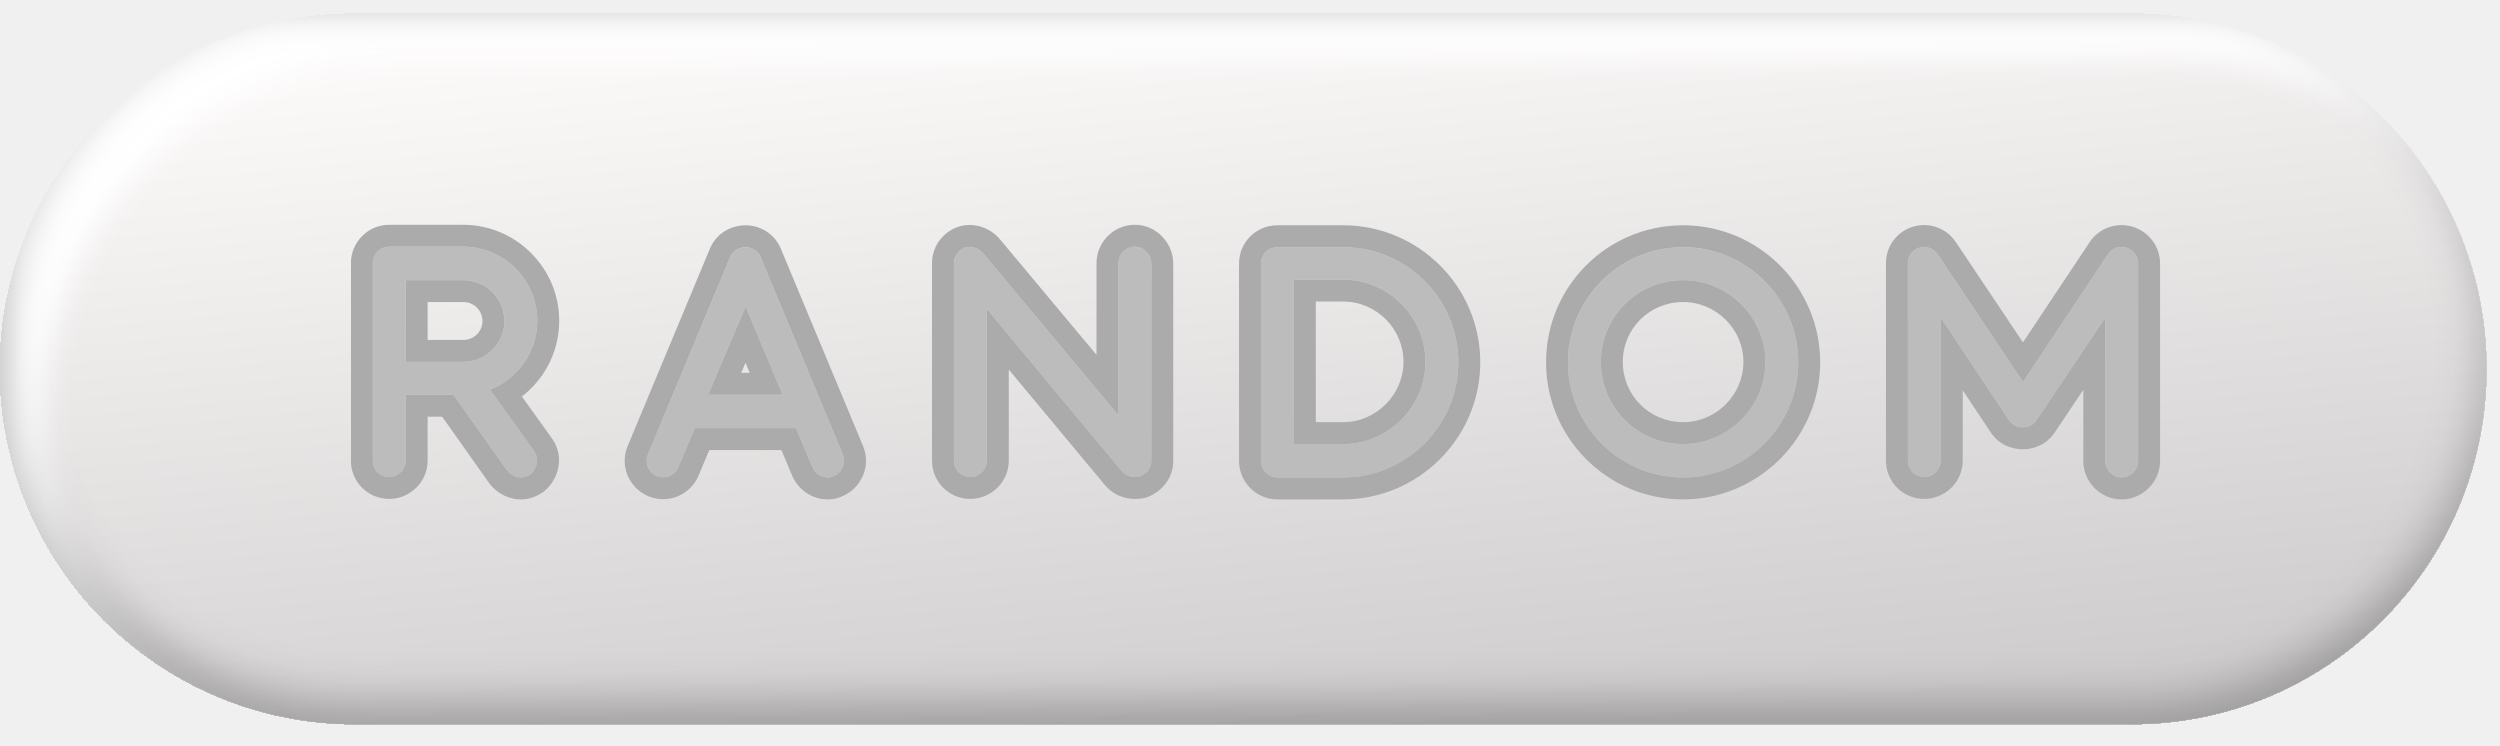
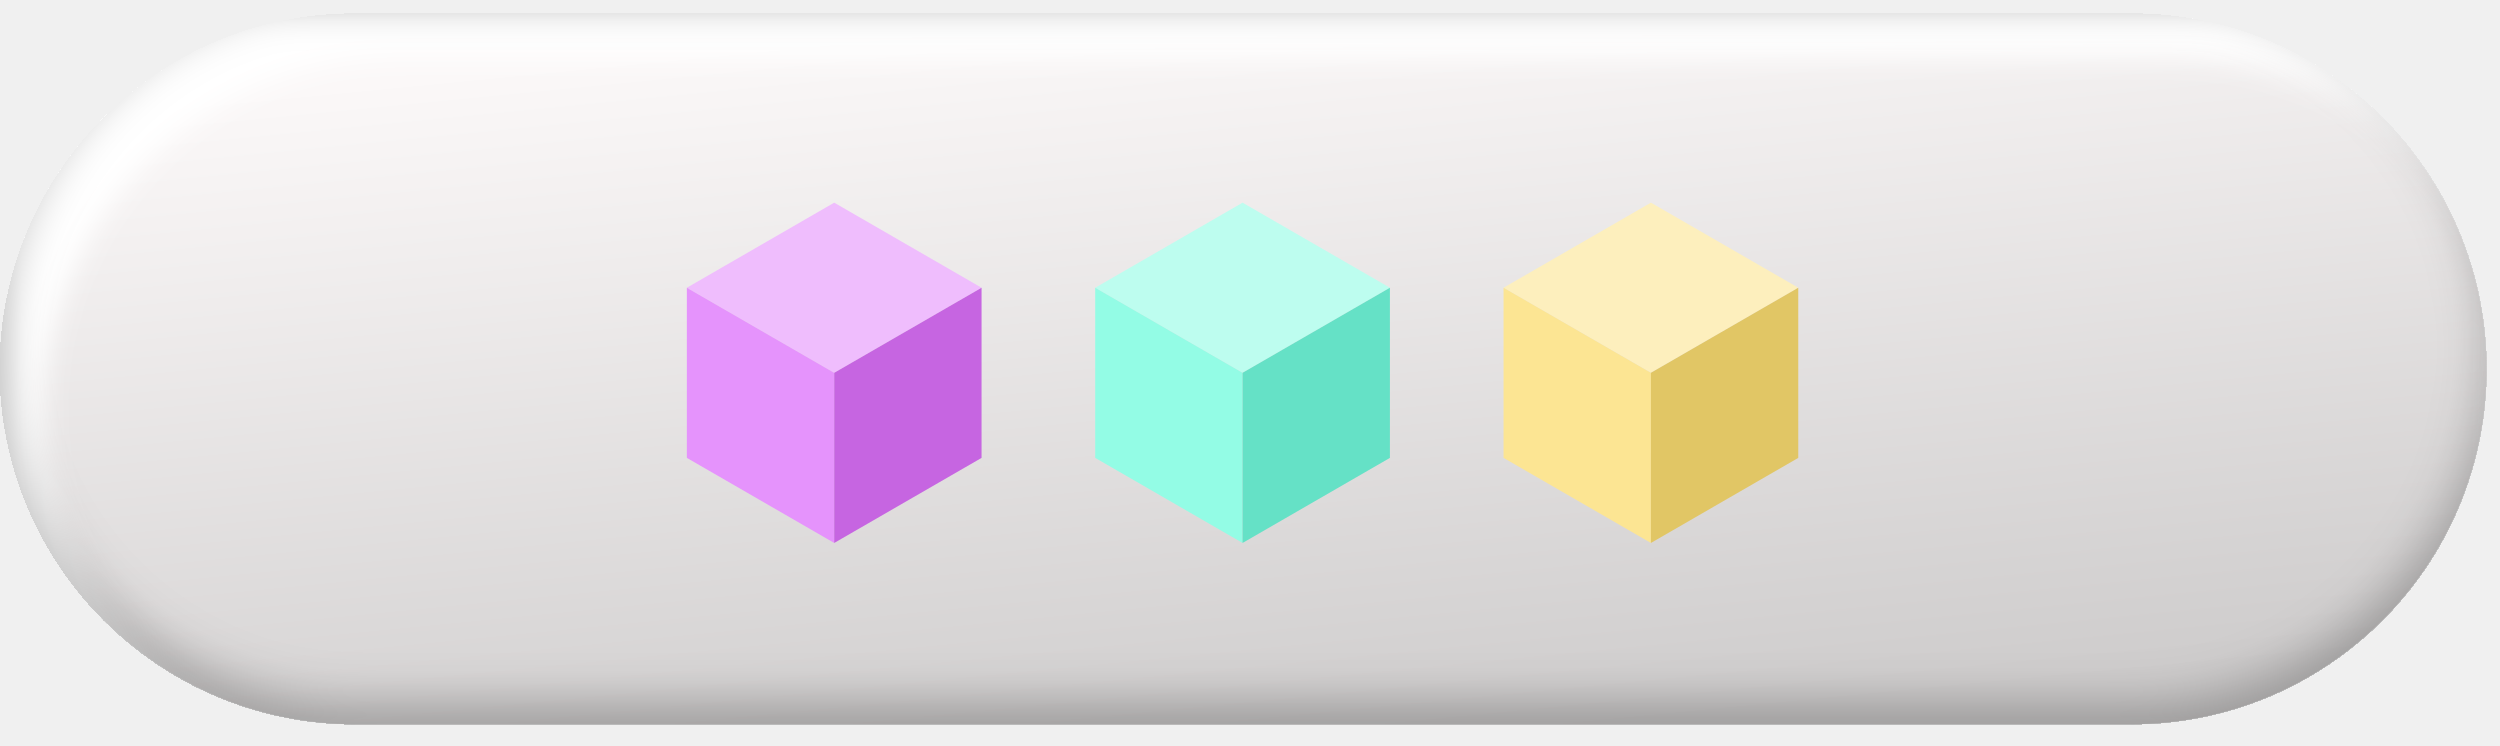
<svg xmlns="http://www.w3.org/2000/svg" width="114" height="34" viewBox="0 0 114 34" fill="none">
  <g filter="url(#filter0_ii_2014_146)">
    <rect y="0.629" width="113.382" height="32.395" rx="16.197" fill="url(#paint0_linear_2014_146)" />
  </g>
-   <mask id="path-2-outside-1_2014_146" maskUnits="userSpaceOnUse" x="16" y="10" width="83" height="13" fill="black">
-     <rect fill="white" x="16" y="10" width="83" height="13" />
-     <path d="M22.344 17.766L24.359 20.578C24.594 20.906 24.5 21.375 24.172 21.633C24.031 21.727 23.891 21.773 23.75 21.773C23.516 21.773 23.281 21.656 23.117 21.445L20.68 18H18.5V21C18.5 21.422 18.148 21.75 17.75 21.75C17.328 21.75 17 21.422 17 21V12C17 11.602 17.328 11.25 17.75 11.25H21.125C22.977 11.25 24.5 12.773 24.5 14.625C24.5 16.055 23.609 17.273 22.344 17.766ZM18.5 12.773V16.5H21.125C22.156 16.5 23 15.68 23 14.648C23 13.594 22.156 12.773 21.125 12.773H18.5ZM38.43 20.719C38.594 21.094 38.406 21.539 38.031 21.703C37.938 21.75 37.844 21.773 37.75 21.773C37.445 21.773 37.164 21.586 37.047 21.305L36.297 19.523H31.68L30.93 21.305C30.766 21.68 30.344 21.867 29.945 21.703C29.57 21.539 29.383 21.117 29.547 20.719L33.297 11.719C33.414 11.438 33.695 11.273 34 11.273C34.281 11.273 34.562 11.438 34.68 11.719L38.43 20.719ZM32.289 18H35.688L34 13.969L32.289 18ZM52.5 12.023V21.023C52.5 21.328 52.289 21.609 51.984 21.727C51.914 21.75 51.82 21.75 51.75 21.75C51.516 21.75 51.305 21.656 51.164 21.492L45 14.086V21C45 21.422 44.648 21.75 44.25 21.75C43.828 21.75 43.5 21.422 43.5 21V12C43.5 11.695 43.688 11.414 43.992 11.297C44.273 11.203 44.602 11.297 44.812 11.531L51 18.938V12C51 11.602 51.328 11.25 51.75 11.25C52.148 11.25 52.5 11.602 52.5 12.023ZM61.25 11.273C64.133 11.273 66.5 13.617 66.5 16.523C66.5 19.406 64.133 21.773 61.25 21.773H58.25C57.828 21.773 57.5 21.422 57.5 21.023V12.023C57.5 11.602 57.828 11.273 58.25 11.273H61.25ZM61.25 20.25C63.312 20.25 65 18.539 65 16.5C65 14.438 63.312 12.75 61.25 12.75H59V20.25H61.25ZM76.75 11.273C79.633 11.273 82 13.617 82 16.523C82 19.406 79.633 21.773 76.75 21.773C73.844 21.773 71.5 19.406 71.5 16.523C71.5 13.617 73.844 11.273 76.75 11.273ZM76.75 20.25C78.812 20.25 80.5 18.562 80.5 16.5C80.5 14.461 78.812 12.773 76.75 12.773C74.664 12.773 73 14.438 73 16.5C73 18.586 74.664 20.25 76.75 20.25ZM97.5 12.023V21.023C97.5 21.422 97.148 21.773 96.75 21.773C96.328 21.773 96 21.422 96 21.023V14.484L92.859 19.172C92.578 19.594 91.898 19.594 91.617 19.172L88.5 14.484V21C88.5 21.422 88.148 21.75 87.75 21.75C87.328 21.75 87 21.422 87 21V12C87 11.672 87.211 11.391 87.516 11.297C87.844 11.203 88.172 11.32 88.359 11.602L92.25 17.414L96.117 11.602C96.305 11.32 96.633 11.203 96.961 11.297C97.266 11.391 97.5 11.672 97.5 12.023Z" />
-   </mask>
-   <path d="M22.344 17.766L24.359 20.578C24.594 20.906 24.5 21.375 24.172 21.633C24.031 21.727 23.891 21.773 23.75 21.773C23.516 21.773 23.281 21.656 23.117 21.445L20.68 18H18.5V21C18.5 21.422 18.148 21.75 17.75 21.75C17.328 21.75 17 21.422 17 21V12C17 11.602 17.328 11.25 17.75 11.25H21.125C22.977 11.25 24.5 12.773 24.5 14.625C24.5 16.055 23.609 17.273 22.344 17.766ZM18.5 12.773V16.5H21.125C22.156 16.5 23 15.68 23 14.648C23 13.594 22.156 12.773 21.125 12.773H18.5ZM38.43 20.719C38.594 21.094 38.406 21.539 38.031 21.703C37.938 21.75 37.844 21.773 37.75 21.773C37.445 21.773 37.164 21.586 37.047 21.305L36.297 19.523H31.68L30.93 21.305C30.766 21.68 30.344 21.867 29.945 21.703C29.57 21.539 29.383 21.117 29.547 20.719L33.297 11.719C33.414 11.438 33.695 11.273 34 11.273C34.281 11.273 34.562 11.438 34.68 11.719L38.43 20.719ZM32.289 18H35.688L34 13.969L32.289 18ZM52.5 12.023V21.023C52.5 21.328 52.289 21.609 51.984 21.727C51.914 21.75 51.82 21.75 51.75 21.75C51.516 21.75 51.305 21.656 51.164 21.492L45 14.086V21C45 21.422 44.648 21.75 44.25 21.75C43.828 21.75 43.5 21.422 43.5 21V12C43.5 11.695 43.688 11.414 43.992 11.297C44.273 11.203 44.602 11.297 44.812 11.531L51 18.938V12C51 11.602 51.328 11.25 51.75 11.25C52.148 11.25 52.5 11.602 52.5 12.023ZM61.25 11.273C64.133 11.273 66.5 13.617 66.5 16.523C66.5 19.406 64.133 21.773 61.25 21.773H58.25C57.828 21.773 57.5 21.422 57.5 21.023V12.023C57.5 11.602 57.828 11.273 58.25 11.273H61.25ZM61.25 20.25C63.312 20.25 65 18.539 65 16.5C65 14.438 63.312 12.75 61.25 12.75H59V20.25H61.25ZM76.75 11.273C79.633 11.273 82 13.617 82 16.523C82 19.406 79.633 21.773 76.75 21.773C73.844 21.773 71.5 19.406 71.5 16.523C71.5 13.617 73.844 11.273 76.75 11.273ZM76.75 20.25C78.812 20.25 80.5 18.562 80.5 16.5C80.5 14.461 78.812 12.773 76.75 12.773C74.664 12.773 73 14.438 73 16.5C73 18.586 74.664 20.25 76.75 20.25ZM97.5 12.023V21.023C97.5 21.422 97.148 21.773 96.75 21.773C96.328 21.773 96 21.422 96 21.023V14.484L92.859 19.172C92.578 19.594 91.898 19.594 91.617 19.172L88.5 14.484V21C88.5 21.422 88.148 21.75 87.75 21.75C87.328 21.75 87 21.422 87 21V12C87 11.672 87.211 11.391 87.516 11.297C87.844 11.203 88.172 11.32 88.359 11.602L92.25 17.414L96.117 11.602C96.305 11.32 96.633 11.203 96.961 11.297C97.266 11.391 97.5 11.672 97.5 12.023Z" fill="#BCBCBC" />
-   <path d="M22.344 17.766L21.981 16.834L20.78 17.301L21.531 18.348L22.344 17.766ZM24.359 20.578L25.173 19.997L25.172 19.996L24.359 20.578ZM24.172 21.633L24.727 22.465L24.759 22.443L24.79 22.419L24.172 21.633ZM23.117 21.445L22.301 22.023L22.314 22.041L22.328 22.059L23.117 21.445ZM20.68 18L21.496 17.422L21.197 17H20.68V18ZM18.5 18V17H17.5V18H18.5ZM18.5 12.773V11.773H17.5V12.773H18.5ZM18.5 16.5H17.5V17.5H18.5V16.5ZM21.531 18.348L23.547 21.161L25.172 19.996L23.157 17.183L21.531 18.348ZM23.546 21.159C23.489 21.081 23.484 20.999 23.493 20.95C23.502 20.905 23.524 20.87 23.554 20.846L24.79 22.419C25.479 21.878 25.76 20.819 25.173 19.997L23.546 21.159ZM23.617 20.801C23.611 20.805 23.62 20.798 23.645 20.79C23.671 20.781 23.707 20.773 23.75 20.773V22.773C24.125 22.773 24.455 22.646 24.727 22.465L23.617 20.801ZM23.75 20.773C23.853 20.773 23.899 20.822 23.907 20.831L22.328 22.059C22.663 22.49 23.179 22.773 23.75 22.773V20.773ZM23.933 20.868L21.496 17.422L19.863 18.578L22.301 22.023L23.933 20.868ZM20.68 17H18.5V19H20.68V17ZM17.5 18V21H19.5V18H17.5ZM17.5 21C17.5 20.925 17.533 20.859 17.575 20.819C17.614 20.781 17.673 20.75 17.75 20.75V22.75C18.68 22.75 19.5 21.994 19.5 21H17.5ZM17.75 20.75C17.805 20.75 17.872 20.774 17.924 20.826C17.976 20.878 18 20.945 18 21H16C16 21.974 16.776 22.75 17.75 22.75V20.75ZM18 21V12H16V21H18ZM18 12C18 12.077 17.969 12.136 17.931 12.175C17.891 12.217 17.825 12.25 17.75 12.25V10.25C16.756 10.25 16 11.07 16 12H18ZM17.75 12.25H21.125V10.25H17.75V12.25ZM21.125 12.25C22.424 12.25 23.5 13.326 23.5 14.625H25.5C25.5 12.221 23.529 10.25 21.125 10.25V12.25ZM23.5 14.625C23.5 15.626 22.878 16.485 21.981 16.834L22.706 18.698C24.341 18.062 25.5 16.483 25.5 14.625H23.5ZM17.5 12.773V16.5H19.5V12.773H17.5ZM18.5 17.5H21.125V15.5H18.5V17.5ZM21.125 17.5C22.692 17.5 24 16.248 24 14.648H22C22 15.111 21.62 15.5 21.125 15.5V17.5ZM24 14.648C24 13.033 22.7 11.773 21.125 11.773V13.773C21.612 13.773 22 14.154 22 14.648H24ZM21.125 11.773H18.5V13.773H21.125V11.773ZM38.43 20.719L37.507 21.103L37.51 21.111L37.514 21.12L38.43 20.719ZM38.031 21.703L37.63 20.787L37.607 20.797L37.584 20.809L38.031 21.703ZM37.047 21.305L37.97 20.92L37.968 20.917L37.047 21.305ZM36.297 19.523L37.218 19.135L36.961 18.523H36.297V19.523ZM31.68 19.523V18.523H31.016L30.758 19.135L31.68 19.523ZM30.93 21.305L31.846 21.706L31.851 21.693L30.93 21.305ZM29.945 21.703L29.544 22.619L29.555 22.624L29.565 22.628L29.945 21.703ZM29.547 20.719L28.624 20.334L28.622 20.338L29.547 20.719ZM32.289 18L31.369 17.609L30.778 19H32.289V18ZM35.688 18V19H37.19L36.61 17.614L35.688 18ZM34 13.969L34.922 13.583L34.006 11.394L33.08 13.578L34 13.969ZM37.514 21.12C37.478 21.039 37.486 20.962 37.507 20.911C37.527 20.862 37.568 20.814 37.63 20.787L38.432 22.619C39.285 22.246 39.743 21.226 39.346 20.318L37.514 21.12ZM37.584 20.809C37.613 20.794 37.671 20.773 37.75 20.773V22.773C38.017 22.773 38.262 22.706 38.478 22.598L37.584 20.809ZM37.75 20.773C37.849 20.773 37.932 20.829 37.97 20.92L36.124 21.689C36.396 22.343 37.042 22.773 37.75 22.773V20.773ZM37.968 20.917L37.218 19.135L35.375 19.912L36.125 21.693L37.968 20.917ZM36.297 18.523H31.68V20.523H36.297V18.523ZM30.758 19.135L30.008 20.917L31.851 21.693L32.601 19.912L30.758 19.135ZM30.014 20.904C30.034 20.856 30.078 20.809 30.141 20.783C30.208 20.755 30.278 20.759 30.326 20.778L29.565 22.628C30.485 23.007 31.472 22.56 31.846 21.706L30.014 20.904ZM30.346 20.787C30.394 20.808 30.441 20.851 30.467 20.914C30.495 20.981 30.491 21.051 30.472 21.099L28.622 20.338C28.243 21.258 28.69 22.245 29.544 22.619L30.346 20.787ZM30.47 21.103L34.22 12.103L32.374 11.334L28.624 20.334L30.47 21.103ZM34.22 12.103C34.194 12.166 34.149 12.213 34.105 12.241C34.063 12.267 34.026 12.273 34 12.273V10.273C33.347 10.273 32.666 10.632 32.374 11.334L34.22 12.103ZM34 12.273C33.949 12.273 33.904 12.259 33.866 12.235C33.825 12.209 33.782 12.165 33.757 12.103L35.603 11.334C35.316 10.647 34.648 10.273 34 10.273V12.273ZM33.757 12.103L37.507 21.103L39.353 20.334L35.603 11.334L33.757 12.103ZM32.289 19H35.688V17H32.289V19ZM36.61 17.614L34.922 13.583L33.078 14.355L34.765 18.386L36.61 17.614ZM33.08 13.578L31.369 17.609L33.21 18.391L34.92 14.359L33.08 13.578ZM51.984 21.727L52.301 22.675L52.322 22.668L52.343 22.66L51.984 21.727ZM51.164 21.492L50.395 22.132L50.4 22.137L50.405 22.143L51.164 21.492ZM45 14.086L45.769 13.446L44 11.321V14.086H45ZM43.992 11.297L43.676 10.348L43.654 10.355L43.633 10.364L43.992 11.297ZM44.812 11.531L45.58 10.89L45.568 10.876L45.556 10.862L44.812 11.531ZM51 18.938L50.233 19.579L52 21.694V18.938H51ZM51.5 12.023V21.023H53.5V12.023H51.5ZM51.5 21.023C51.5 20.942 51.528 20.884 51.552 20.852C51.575 20.82 51.601 20.802 51.625 20.793L52.343 22.66C52.982 22.414 53.5 21.796 53.5 21.023H51.5ZM51.668 20.778C51.712 20.763 51.746 20.757 51.764 20.754C51.782 20.751 51.794 20.75 51.796 20.75C51.798 20.749 51.796 20.75 51.788 20.75C51.779 20.75 51.769 20.75 51.75 20.75V22.75C51.774 22.75 52.045 22.76 52.301 22.675L51.668 20.778ZM51.75 20.75C51.784 20.75 51.859 20.767 51.923 20.841L50.405 22.143C50.75 22.546 51.247 22.75 51.75 22.75V20.75ZM51.933 20.852L45.769 13.446L44.231 14.726L50.395 22.132L51.933 20.852ZM44 14.086V21H46V14.086H44ZM44 21C44 20.925 44.033 20.859 44.075 20.819C44.114 20.781 44.173 20.75 44.25 20.75V22.75C45.18 22.75 46 21.994 46 21H44ZM44.25 20.75C44.305 20.75 44.371 20.774 44.424 20.826C44.476 20.878 44.5 20.945 44.5 21H42.5C42.5 21.974 43.276 22.75 44.25 22.75V20.75ZM44.5 21V12H42.5V21H44.5ZM44.5 12C44.5 12.113 44.429 12.2 44.351 12.23L43.633 10.364C42.946 10.628 42.5 11.277 42.5 12H44.5ZM44.308 12.246C44.243 12.268 44.188 12.262 44.154 12.252C44.12 12.243 44.091 12.225 44.069 12.2L45.556 10.862C45.101 10.357 44.365 10.119 43.676 10.348L44.308 12.246ZM44.045 12.172L50.233 19.579L51.767 18.296L45.58 10.89L44.045 12.172ZM52 18.938V12H50V18.938H52ZM52 12C52 12.077 51.969 12.136 51.931 12.175C51.891 12.217 51.825 12.25 51.75 12.25V10.25C50.756 10.25 50 11.07 50 12H52ZM51.75 12.25C51.652 12.25 51.589 12.208 51.56 12.178C51.529 12.147 51.5 12.094 51.5 12.023H53.5C53.5 11.069 52.721 10.25 51.75 10.25V12.25ZM59 12.75V11.75H58V12.75H59ZM59 20.25H58V21.25H59V20.25ZM61.25 12.273C63.583 12.273 65.5 14.172 65.5 16.523H67.5C67.5 13.062 64.682 10.273 61.25 10.273V12.273ZM65.5 16.523C65.5 18.854 63.581 20.773 61.25 20.773V22.773C64.685 22.773 67.5 19.959 67.5 16.523H65.5ZM61.25 20.773H58.25V22.773H61.25V20.773ZM58.25 20.773C58.325 20.773 58.391 20.807 58.431 20.848C58.469 20.887 58.5 20.947 58.5 21.023H56.5C56.5 21.954 57.256 22.773 58.25 22.773V20.773ZM58.5 21.023V12.023H56.5V21.023H58.5ZM58.5 12.023C58.5 12.078 58.476 12.145 58.424 12.197C58.371 12.25 58.305 12.273 58.25 12.273V10.273C57.276 10.273 56.5 11.049 56.5 12.023H58.5ZM58.25 12.273H61.25V10.273H58.25V12.273ZM61.25 21.25C63.869 21.25 66 19.087 66 16.5H64C64 17.991 62.756 19.25 61.25 19.25V21.25ZM66 16.5C66 13.885 63.865 11.75 61.25 11.75V13.75C62.76 13.75 64 14.99 64 16.5H66ZM61.25 11.75H59V13.75H61.25V11.75ZM58 12.75V20.25H60V12.75H58ZM59 21.25H61.25V19.25H59V21.25ZM76.75 12.273C79.083 12.273 81 14.172 81 16.523H83C83 13.062 80.182 10.273 76.75 10.273V12.273ZM81 16.523C81 18.854 79.081 20.773 76.75 20.773V22.773C80.185 22.773 83 19.959 83 16.523H81ZM76.75 20.773C74.399 20.773 72.5 18.857 72.5 16.523H70.5C70.5 19.956 73.289 22.773 76.75 22.773V20.773ZM72.5 16.523C72.5 14.169 74.396 12.273 76.75 12.273V10.273C73.291 10.273 70.5 13.065 70.5 16.523H72.5ZM76.75 21.25C79.365 21.25 81.5 19.115 81.5 16.5H79.5C79.5 18.01 78.26 19.25 76.75 19.25V21.25ZM81.5 16.5C81.5 13.905 79.361 11.773 76.75 11.773V13.773C78.264 13.773 79.5 15.017 79.5 16.5H81.5ZM76.75 11.773C74.116 11.773 72 13.881 72 16.5H74C74 14.994 75.212 13.773 76.75 13.773V11.773ZM72 16.5C72 19.138 74.112 21.25 76.75 21.25V19.25C75.216 19.25 74 18.034 74 16.5H72ZM96 14.484H97V11.195L95.169 13.928L96 14.484ZM92.859 19.172L92.029 18.615L92.027 18.617L92.859 19.172ZM91.617 19.172L90.784 19.726L90.785 19.727L91.617 19.172ZM88.5 14.484L89.333 13.931L87.5 11.175V14.484H88.5ZM87.516 11.297L87.241 10.335L87.231 10.338L87.222 10.341L87.516 11.297ZM88.359 11.602L87.527 12.156L87.528 12.158L88.359 11.602ZM92.25 17.414L91.419 17.97L92.252 19.216L93.083 17.968L92.25 17.414ZM96.117 11.602L95.285 11.047L95.285 11.048L96.117 11.602ZM96.961 11.297L97.255 10.341L97.245 10.338L97.236 10.335L96.961 11.297ZM96.5 12.023V21.023H98.5V12.023H96.5ZM96.5 21.023C96.5 20.926 96.541 20.867 96.567 20.841C96.594 20.814 96.653 20.773 96.75 20.773V22.773C97.701 22.773 98.5 21.974 98.5 21.023H96.5ZM96.75 20.773C96.825 20.773 96.891 20.807 96.931 20.848C96.969 20.887 97 20.947 97 21.023H95C95 21.954 95.756 22.773 96.75 22.773V20.773ZM97 21.023V14.484H95V21.023H97ZM95.169 13.928L92.029 18.615L93.69 19.729L96.831 15.041L95.169 13.928ZM92.027 18.617C92.101 18.506 92.2 18.488 92.238 18.488C92.276 18.488 92.375 18.506 92.449 18.617L90.785 19.727C91.14 20.259 91.72 20.488 92.238 20.488C92.757 20.488 93.336 20.259 93.691 19.727L92.027 18.617ZM92.45 18.618L89.333 13.931L87.667 15.038L90.784 19.726L92.45 18.618ZM87.5 14.484V21H89.5V14.484H87.5ZM87.5 21C87.5 20.925 87.533 20.859 87.575 20.819C87.614 20.781 87.673 20.75 87.75 20.75V22.75C88.68 22.75 89.5 21.994 89.5 21H87.5ZM87.75 20.75C87.805 20.75 87.871 20.774 87.924 20.826C87.976 20.878 88 20.945 88 21H86C86 21.974 86.776 22.75 87.75 22.75V20.75ZM88 21V12H86V21H88ZM88 12C88 12.11 87.925 12.217 87.81 12.253L87.222 10.341C86.497 10.564 86 11.233 86 12H88ZM87.79 12.258C87.761 12.267 87.71 12.271 87.651 12.249C87.592 12.228 87.55 12.19 87.527 12.156L89.191 11.047C88.757 10.395 87.977 10.125 87.241 10.335L87.79 12.258ZM87.528 12.158L91.419 17.97L93.081 16.858L89.19 11.045L87.528 12.158ZM93.083 17.968L96.95 12.155L95.285 11.048L91.417 16.86L93.083 17.968ZM96.949 12.156C96.927 12.19 96.885 12.228 96.825 12.249C96.766 12.271 96.715 12.267 96.686 12.258L97.236 10.335C96.5 10.125 95.72 10.395 95.285 11.047L96.949 12.156ZM96.667 12.253C96.582 12.226 96.5 12.141 96.5 12.023H98.5C98.5 11.203 97.95 10.555 97.255 10.341L96.667 12.253Z" fill="#ABABAB" mask="url(#path-2-outside-1_2014_146)" />
+   <rect width="7.759" height="7.759" transform="matrix(0.866025 0.5 -0.866025 0.5 38.0397 9.24142)" fill="#EFBDFD" />
+   <rect width="7.759" height="7.759" transform="matrix(0.866025 0.5 0 1 31.3206 13.1207)" fill="#E593FC" />
+   <rect width="7.759" height="7.759" transform="matrix(0.866025 -0.5 0 1 38.0397 17)" fill="#C665E1" />
+   <rect width="7.759" height="7.759" transform="matrix(0.866025 0.5 -0.866025 0.5 56.6603 9.24142)" fill="#BDFDEF" />
+   <rect width="7.759" height="7.759" transform="matrix(0.866025 0.5 0 1 49.9411 13.1207)" fill="#93FCE5" />
+   <rect width="7.759" height="7.759" transform="matrix(0.866025 -0.5 0 1 56.6603 17)" fill="#65E1C6" />
+   <rect width="7.759" height="7.759" transform="matrix(0.866025 0.5 -0.866025 0.5 75.2809 9.24142)" fill="#FDEFBD" />
+   <rect width="7.759" height="7.759" transform="matrix(0.866025 0.5 0 1 68.5617 13.1207)" fill="#FCE593" />
+   <rect width="7.759" height="7.759" transform="matrix(0.866025 -0.5 0 1 75.2809 17)" fill="#E1C665" />
  <defs>
    <filter id="filter0_ii_2014_146" x="0" y="-0.371" width="114.582" height="34.595" filterUnits="userSpaceOnUse" color-interpolation-filters="sRGB">
      <feFlood flood-opacity="0" result="BackgroundImageFix" />
      <feBlend mode="normal" in="SourceGraphic" in2="BackgroundImageFix" result="shape" />
      <feColorMatrix in="SourceAlpha" type="matrix" values="0 0 0 0 0 0 0 0 0 0 0 0 0 0 0 0 0 0 127 0" result="hardAlpha" />
      <feOffset dx="2" dy="2" />
      <feGaussianBlur stdDeviation="0.6" />
      <feComposite in2="hardAlpha" operator="arithmetic" k2="-1" k3="1" />
      <feColorMatrix type="matrix" values="0 0 0 0 1 0 0 0 0 1 0 0 0 0 1 0 0 0 1 0" />
      <feBlend mode="normal" in2="shape" result="effect1_innerShadow_2014_146" />
      <feColorMatrix in="SourceAlpha" type="matrix" values="0 0 0 0 0 0 0 0 0 0 0 0 0 0 0 0 0 0 127 0" result="hardAlpha" />
      <feOffset dy="-1" />
      <feGaussianBlur stdDeviation="1.05" />
      <feComposite in2="hardAlpha" operator="arithmetic" k2="-1" k3="1" />
      <feColorMatrix type="matrix" values="0 0 0 0 0 0 0 0 0 0 0 0 0 0 0 0 0 0 0.25 0" />
      <feBlend mode="normal" in2="effect1_innerShadow_2014_146" result="effect2_innerShadow_2014_146" />
    </filter>
    <linearGradient id="paint0_linear_2014_146" x1="37.276" y1="1.738" x2="40.682" y2="36.391" gradientUnits="userSpaceOnUse">
      <stop stop-color="#FBF8F8" />
      <stop offset="1" stop-color="#CECCCC" />
    </linearGradient>
  </defs>
</svg>
